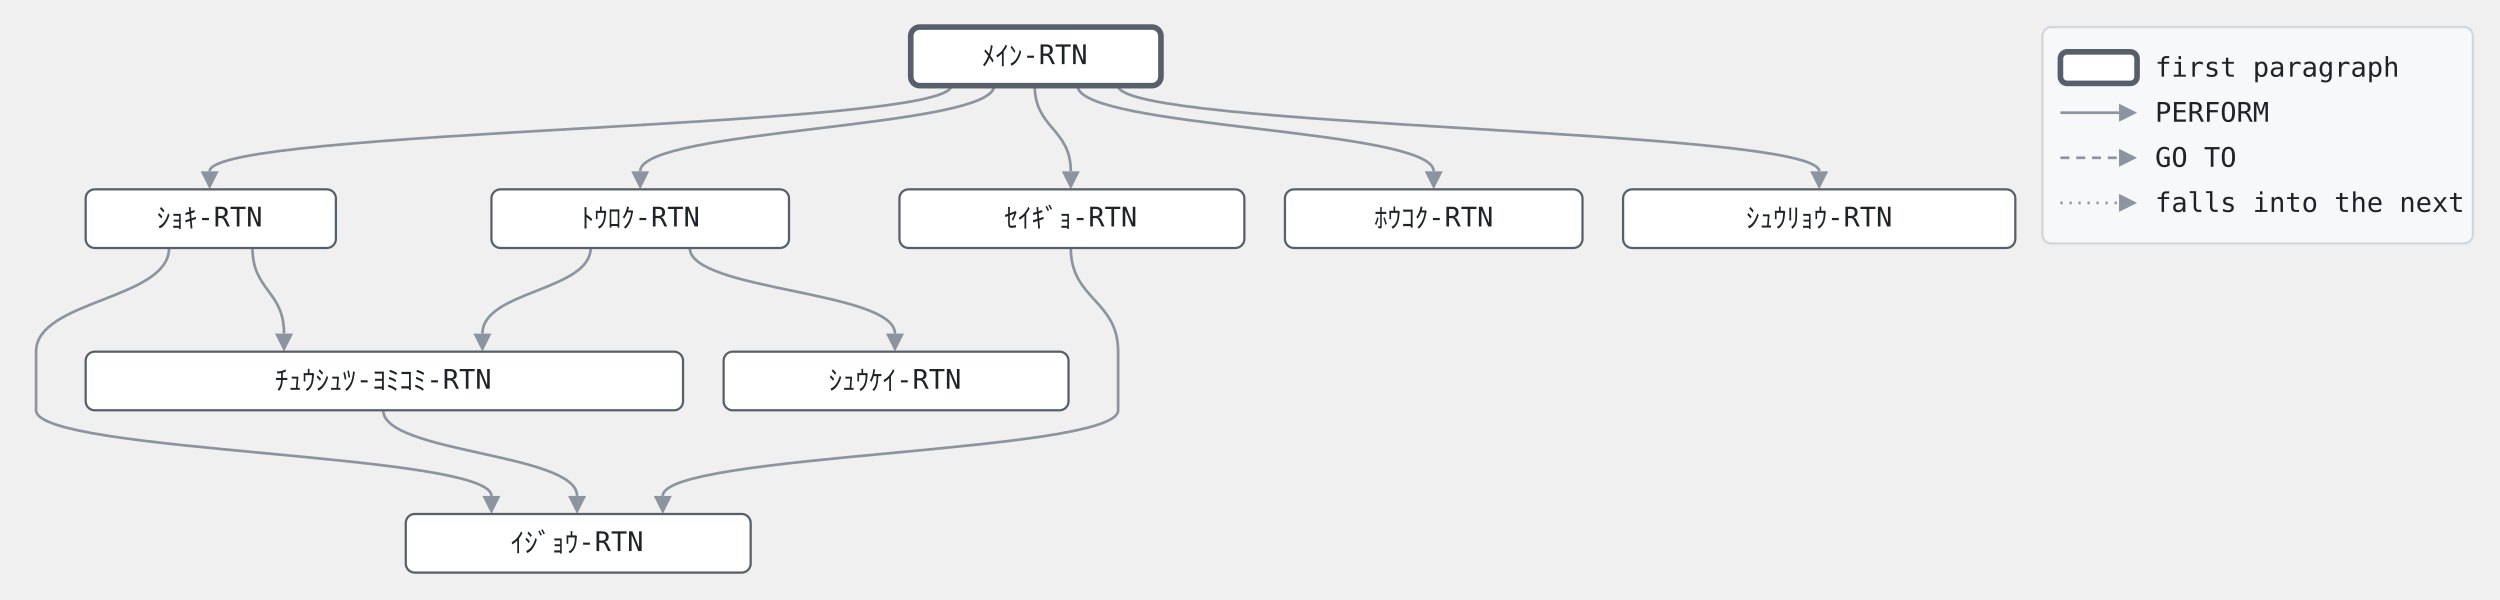
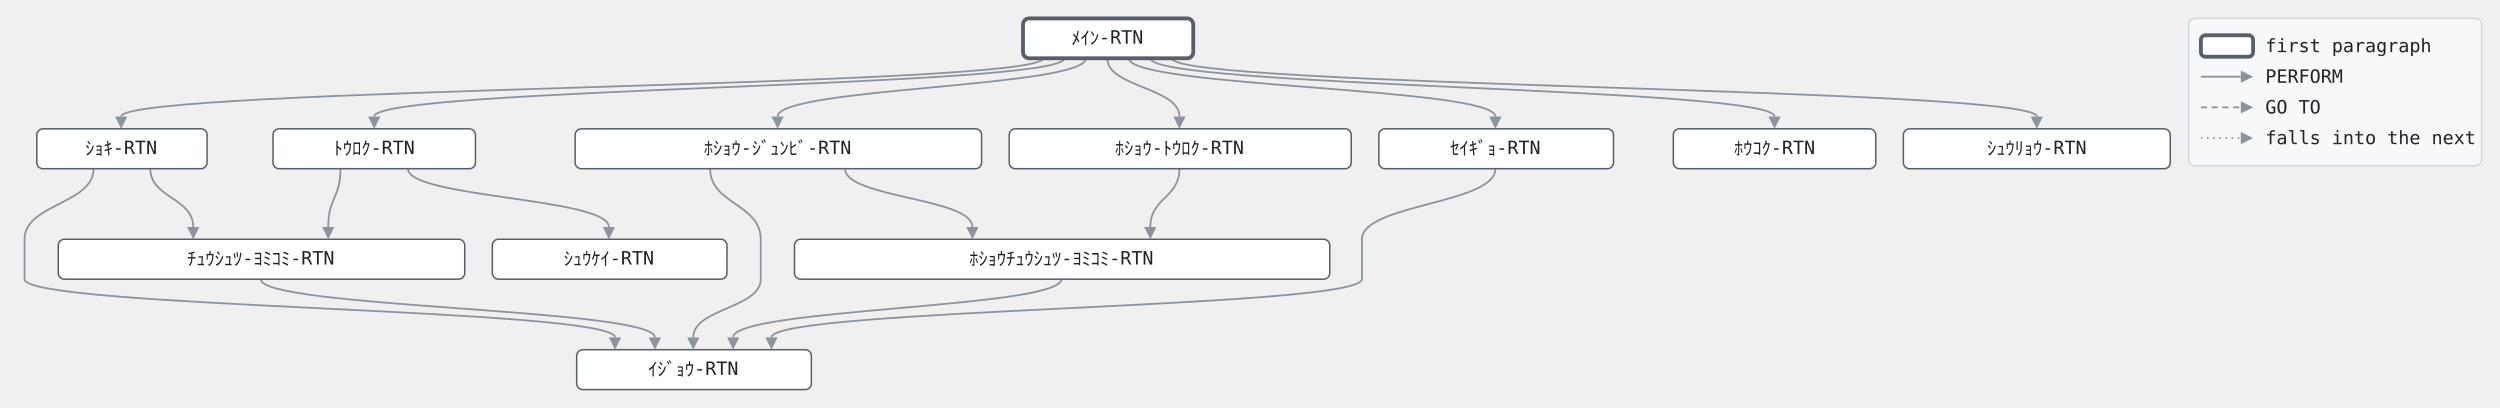
- <svg xmlns="http://www.w3.org/2000/svg" width="1109" height="266" viewBox="0 0 1109 266" font-family="ui-monospace, SFMono-Regular, Menlo, Consolas, monospace" font-size="12">
+ <svg xmlns="http://www.w3.org/2000/svg" width="1630" height="266" viewBox="0 0 1630 266" font-family="ui-monospace, SFMono-Regular, Menlo, Consolas, monospace" font-size="12">
  <style>
.box { fill: #ffffff; stroke: #57606a; stroke-width: 1 }
.box.emphasis { stroke-width: 2.5 }
.box.data { fill: #e8eef6; stroke: #8c959f }
.box.external { fill: #fbecd0; stroke: #a16207; stroke-width: 2 }
.box.dashed { stroke-dasharray: 4 3 }
.label { fill: #1f2328 }
.label.first { font-weight: 600 }
.edge { fill: none; stroke: #8c959f; stroke-width: 1.2 }
.edge.dashed { stroke-dasharray: 4 3 }
.edge.dotted { stroke-dasharray: 1 3 }
.head { fill: #8c959f }
.legend { fill: #f6f8fa; stroke: #d0d7de }
.edge-label { fill: #57606a; font-size: 11px; paint-order: stroke; stroke: #ffffff; stroke-width: 4px; stroke-linejoin: round }
.box.highlight { stroke: #c2410c; stroke-width: 2.5 }
.edge.highlight { stroke: #c2410c; stroke-width: 2 }
.head.highlight { fill: #c2410c }
@media (prefers-color-scheme: dark) {
  .box { fill: #161b22; stroke: #8b949e }
  .box.data { fill: #1f2a3a; stroke: #6e7681 }
  .box.external { fill: #3a2c12; stroke: #d6a64a }
  .label { fill: #e6edf3 }
  .edge { stroke: #6e7681 }
  .head { fill: #6e7681 }
  .legend { fill: #0d1117; stroke: #30363d }
  .edge-label { fill: #9da5ae; stroke: #0d1117 }
  .box.highlight, .edge.highlight { stroke: #fb923c }
  .head.highlight { fill: #fb923c }
}
</style>
  <defs>
    <marker id="arrow" viewBox="0 0 8 8" refX="0" refY="4" markerUnits="userSpaceOnUse" markerWidth="8" markerHeight="8" orient="auto-start-reverse">
      <path class="head" d="M0,0 L8,4 L0,8 z" />
    </marker>
    <marker id="arrow-highlight" viewBox="0 0 8 8" refX="0" refY="4" markerUnits="userSpaceOnUse" markerWidth="8" markerHeight="8" orient="auto-start-reverse">
      <path class="head highlight" d="M0,0 L8,4 L0,8 z" />
    </marker>
  </defs>
-   <path class="edge" d="M422,38 C422,57 93,57 93,76" marker-end="url(#arrow)" />
-   <path class="edge" d="M441,38 C441,57 284,57 284,76" marker-end="url(#arrow)" />
-   <path class="edge" d="M459,38 C459,57 475,57 475,76" marker-end="url(#arrow)" />
-   <path class="edge" d="M478,38 C478,57 636,57 636,76" marker-end="url(#arrow)" />
-   <path class="edge" d="M496,38 C496,57 807,57 807,76" marker-end="url(#arrow)" />
-   <path class="edge" d="M75,110 C75,133 16,133 16,156 L16,182 C16,201 218,201 218,220" marker-end="url(#arrow)" />
-   <path class="edge" d="M112,110 C112,129 126,129 126,148" marker-end="url(#arrow)" />
-   <path class="edge" d="M170,182 C170,201 256,201 256,220" marker-end="url(#arrow)" />
-   <path class="edge" d="M306,110 C306,129 397,129 397,148" marker-end="url(#arrow)" />
-   <path class="edge" d="M262,110 C262,129 214,129 214,148" marker-end="url(#arrow)" />
-   <path class="edge" d="M475,110 C475,133 496,133 496,156 L496,182 C496,201 294,201 294,220" marker-end="url(#arrow)" />
-   <a href="../../../gondwana/programs/GLO010.cbl#L97">
-     <rect class="box emphasis" x="404" y="12" width="111" height="26" rx="4" />
-     <text class="label" x="459" y="29" text-anchor="middle">ﾒｲﾝ-RTN</text>
+   <path class="edge" d="M680,38 C680,57 79,57 79,76" marker-end="url(#arrow)" />
+   <path class="edge" d="M694,38 C694,57 244,57 244,76" marker-end="url(#arrow)" />
+   <path class="edge" d="M708,38 C708,57 507,57 507,76" marker-end="url(#arrow)" />
+   <path class="edge" d="M722,38 C722,57 769,57 769,76" marker-end="url(#arrow)" />
+   <path class="edge" d="M736,38 C736,57 975,57 975,76" marker-end="url(#arrow)" />
+   <path class="edge" d="M750,38 C750,57 1157,57 1157,76" marker-end="url(#arrow)" />
+   <path class="edge" d="M764,38 C764,57 1328,57 1328,76" marker-end="url(#arrow)" />
+   <path class="edge" d="M61,110 C61,133 16,133 16,156 L16,182 C16,201 401,201 401,220" marker-end="url(#arrow)" />
+   <path class="edge" d="M98,110 C98,129 126,129 126,148" marker-end="url(#arrow)" />
+   <path class="edge" d="M170,182 C170,201 427,201 427,220" marker-end="url(#arrow)" />
+   <path class="edge" d="M266,110 C266,129 397,129 397,148" marker-end="url(#arrow)" />
+   <path class="edge" d="M222,110 C222,129 214,129 214,148" marker-end="url(#arrow)" />
+   <path class="edge" d="M463,110 C463,133 496,133 496,156 L496,182 C496,201 452,201 452,220" marker-end="url(#arrow)" />
+   <path class="edge" d="M551,110 C551,129 634,129 634,148" marker-end="url(#arrow)" />
+   <path class="edge" d="M692,182 C692,201 478,201 478,220" marker-end="url(#arrow)" />
+   <path class="edge" d="M769,110 C769,129 750,129 750,148" marker-end="url(#arrow)" />
+   <path class="edge" d="M975,110 C975,133 888,133 888,156 L888,182 C888,201 503,201 503,220" marker-end="url(#arrow)" />
+   <a href="../../../gondwana/programs/GLO010.cbl#L123">
+     <rect class="box emphasis" x="667" y="12" width="111" height="26" rx="4" />
+     <text class="label" x="722" y="29" text-anchor="middle">ﾒｲﾝ-RTN</text>
  </a>
-   <a href="../../../gondwana/programs/GLO010.cbl#L109">
-     <rect class="box" x="38" y="84" width="111" height="26" rx="4" />
-     <text class="label" x="93" y="101" text-anchor="middle">ｼｮｷ-RTN</text>
+   <a href="../../../gondwana/programs/GLO010.cbl#L137">
+     <rect class="box" x="24" y="84" width="111" height="26" rx="4" />
+     <text class="label" x="79" y="101" text-anchor="middle">ｼｮｷ-RTN</text>
  </a>
-   <a href="../../../gondwana/programs/GLO010.cbl#L148">
+   <a href="../../../gondwana/programs/GLO010.cbl#L176">
    <rect class="box" x="38" y="156" width="265" height="26" rx="4" />
    <text class="label" x="170" y="173" text-anchor="middle">ﾁｭｳｼｭﾂ-ﾖﾐｺﾐ-RTN</text>
  </a>
-   <a href="../../../gondwana/programs/GLO010.cbl#L163">
-     <rect class="box" x="218" y="84" width="132" height="26" rx="4" />
-     <text class="label" x="284" y="101" text-anchor="middle">ﾄｳﾛｸ-RTN</text>
+   <a href="../../../gondwana/programs/GLO010.cbl#L191">
+     <rect class="box" x="178" y="84" width="132" height="26" rx="4" />
+     <text class="label" x="244" y="101" text-anchor="middle">ﾄｳﾛｸ-RTN</text>
  </a>
-   <a href="../../../gondwana/programs/GLO010.cbl#L178">
+   <a href="../../../gondwana/programs/GLO010.cbl#L206">
    <rect class="box" x="321" y="156" width="153" height="26" rx="4" />
    <text class="label" x="397" y="173" text-anchor="middle">ｼｭｳｹｲ-RTN</text>
  </a>
-   <a href="../../../gondwana/programs/GLO010.cbl#L195">
-     <rect class="box" x="399" y="84" width="153" height="26" rx="4" />
-     <text class="label" x="475" y="101" text-anchor="middle">ｾｲｷﾞｮ-RTN</text>
+   <a href="../../../gondwana/programs/GLO010.cbl#L224">
+     <rect class="box" x="375" y="84" width="265" height="26" rx="4" />
+     <text class="label" x="507" y="101" text-anchor="middle">ﾎｼｮｳ-ｼﾞｭﾝﾋﾞ-RTN</text>
  </a>
-   <a href="../../../gondwana/programs/GLO010.cbl#L215">
-     <rect class="box" x="570" y="84" width="132" height="26" rx="4" />
-     <text class="label" x="636" y="101" text-anchor="middle">ﾎｳｺｸ-RTN</text>
+   <a href="../../../gondwana/programs/GLO010.cbl#L249">
+     <rect class="box" x="518" y="156" width="349" height="26" rx="4" />
+     <text class="label" x="692" y="173" text-anchor="middle">ﾎｼｮｳﾁｭｳｼｭﾂ-ﾖﾐｺﾐ-RTN</text>
  </a>
-   <a href="../../../gondwana/programs/GLO010.cbl#L247">
-     <rect class="box" x="720" y="84" width="174" height="26" rx="4" />
-     <text class="label" x="807" y="101" text-anchor="middle">ｼｭｳﾘｮｳ-RTN</text>
+   <a href="../../../gondwana/programs/GLO010.cbl#L265">
+     <rect class="box" x="658" y="84" width="223" height="26" rx="4" />
+     <text class="label" x="769" y="101" text-anchor="middle">ﾎｼｮｳ-ﾄｳﾛｸ-RTN</text>
  </a>
-   <a href="../../../gondwana/programs/GLO010.cbl#L256">
-     <rect class="box" x="180" y="228" width="153" height="26" rx="4" />
-     <text class="label" x="256" y="245" text-anchor="middle">ｲｼﾞｮｳ-RTN</text>
+   <a href="../../../gondwana/programs/GLO010.cbl#L286">
+     <rect class="box" x="899" y="84" width="153" height="26" rx="4" />
+     <text class="label" x="975" y="101" text-anchor="middle">ｾｲｷﾞｮ-RTN</text>
+   </a>
+   <a href="../../../gondwana/programs/GLO010.cbl#L306">
+     <rect class="box" x="1091" y="84" width="132" height="26" rx="4" />
+     <text class="label" x="1157" y="101" text-anchor="middle">ﾎｳｺｸ-RTN</text>
+   </a>
+   <a href="../../../gondwana/programs/GLO010.cbl#L350">
+     <rect class="box" x="1241" y="84" width="174" height="26" rx="4" />
+     <text class="label" x="1328" y="101" text-anchor="middle">ｼｭｳﾘｮｳ-RTN</text>
+   </a>
+   <a href="../../../gondwana/programs/GLO010.cbl#L361">
+     <rect class="box" x="376" y="228" width="153" height="26" rx="4" />
+     <text class="label" x="452" y="245" text-anchor="middle">ｲｼﾞｮｳ-RTN</text>
  </a>
  <g class="legend-keys">
-     <rect class="legend" x="906" y="12" width="191" height="96" rx="4" />
-     <rect class="box emphasis" x="914" y="23" width="34" height="14" rx="3" />
-     <text class="label" x="956" y="34">first paragraph</text>
-     <path class="edge" d="M914,50 L940,50" marker-end="url(#arrow)" />
-     <text class="label" x="956" y="54">PERFORM</text>
-     <path class="edge dashed" d="M914,70 L940,70" marker-end="url(#arrow)" />
-     <text class="label" x="956" y="74">GO TO</text>
-     <path class="edge dotted" d="M914,90 L940,90" marker-end="url(#arrow)" />
-     <text class="label" x="956" y="94">falls into the next</text>
+     <rect class="legend" x="1427" y="12" width="191" height="96" rx="4" />
+     <rect class="box emphasis" x="1435" y="23" width="34" height="14" rx="3" />
+     <text class="label" x="1477" y="34">first paragraph</text>
+     <path class="edge" d="M1435,50 L1461,50" marker-end="url(#arrow)" />
+     <text class="label" x="1477" y="54">PERFORM</text>
+     <path class="edge dashed" d="M1435,70 L1461,70" marker-end="url(#arrow)" />
+     <text class="label" x="1477" y="74">GO TO</text>
+     <path class="edge dotted" d="M1435,90 L1461,90" marker-end="url(#arrow)" />
+     <text class="label" x="1477" y="94">falls into the next</text>
  </g>
</svg>
